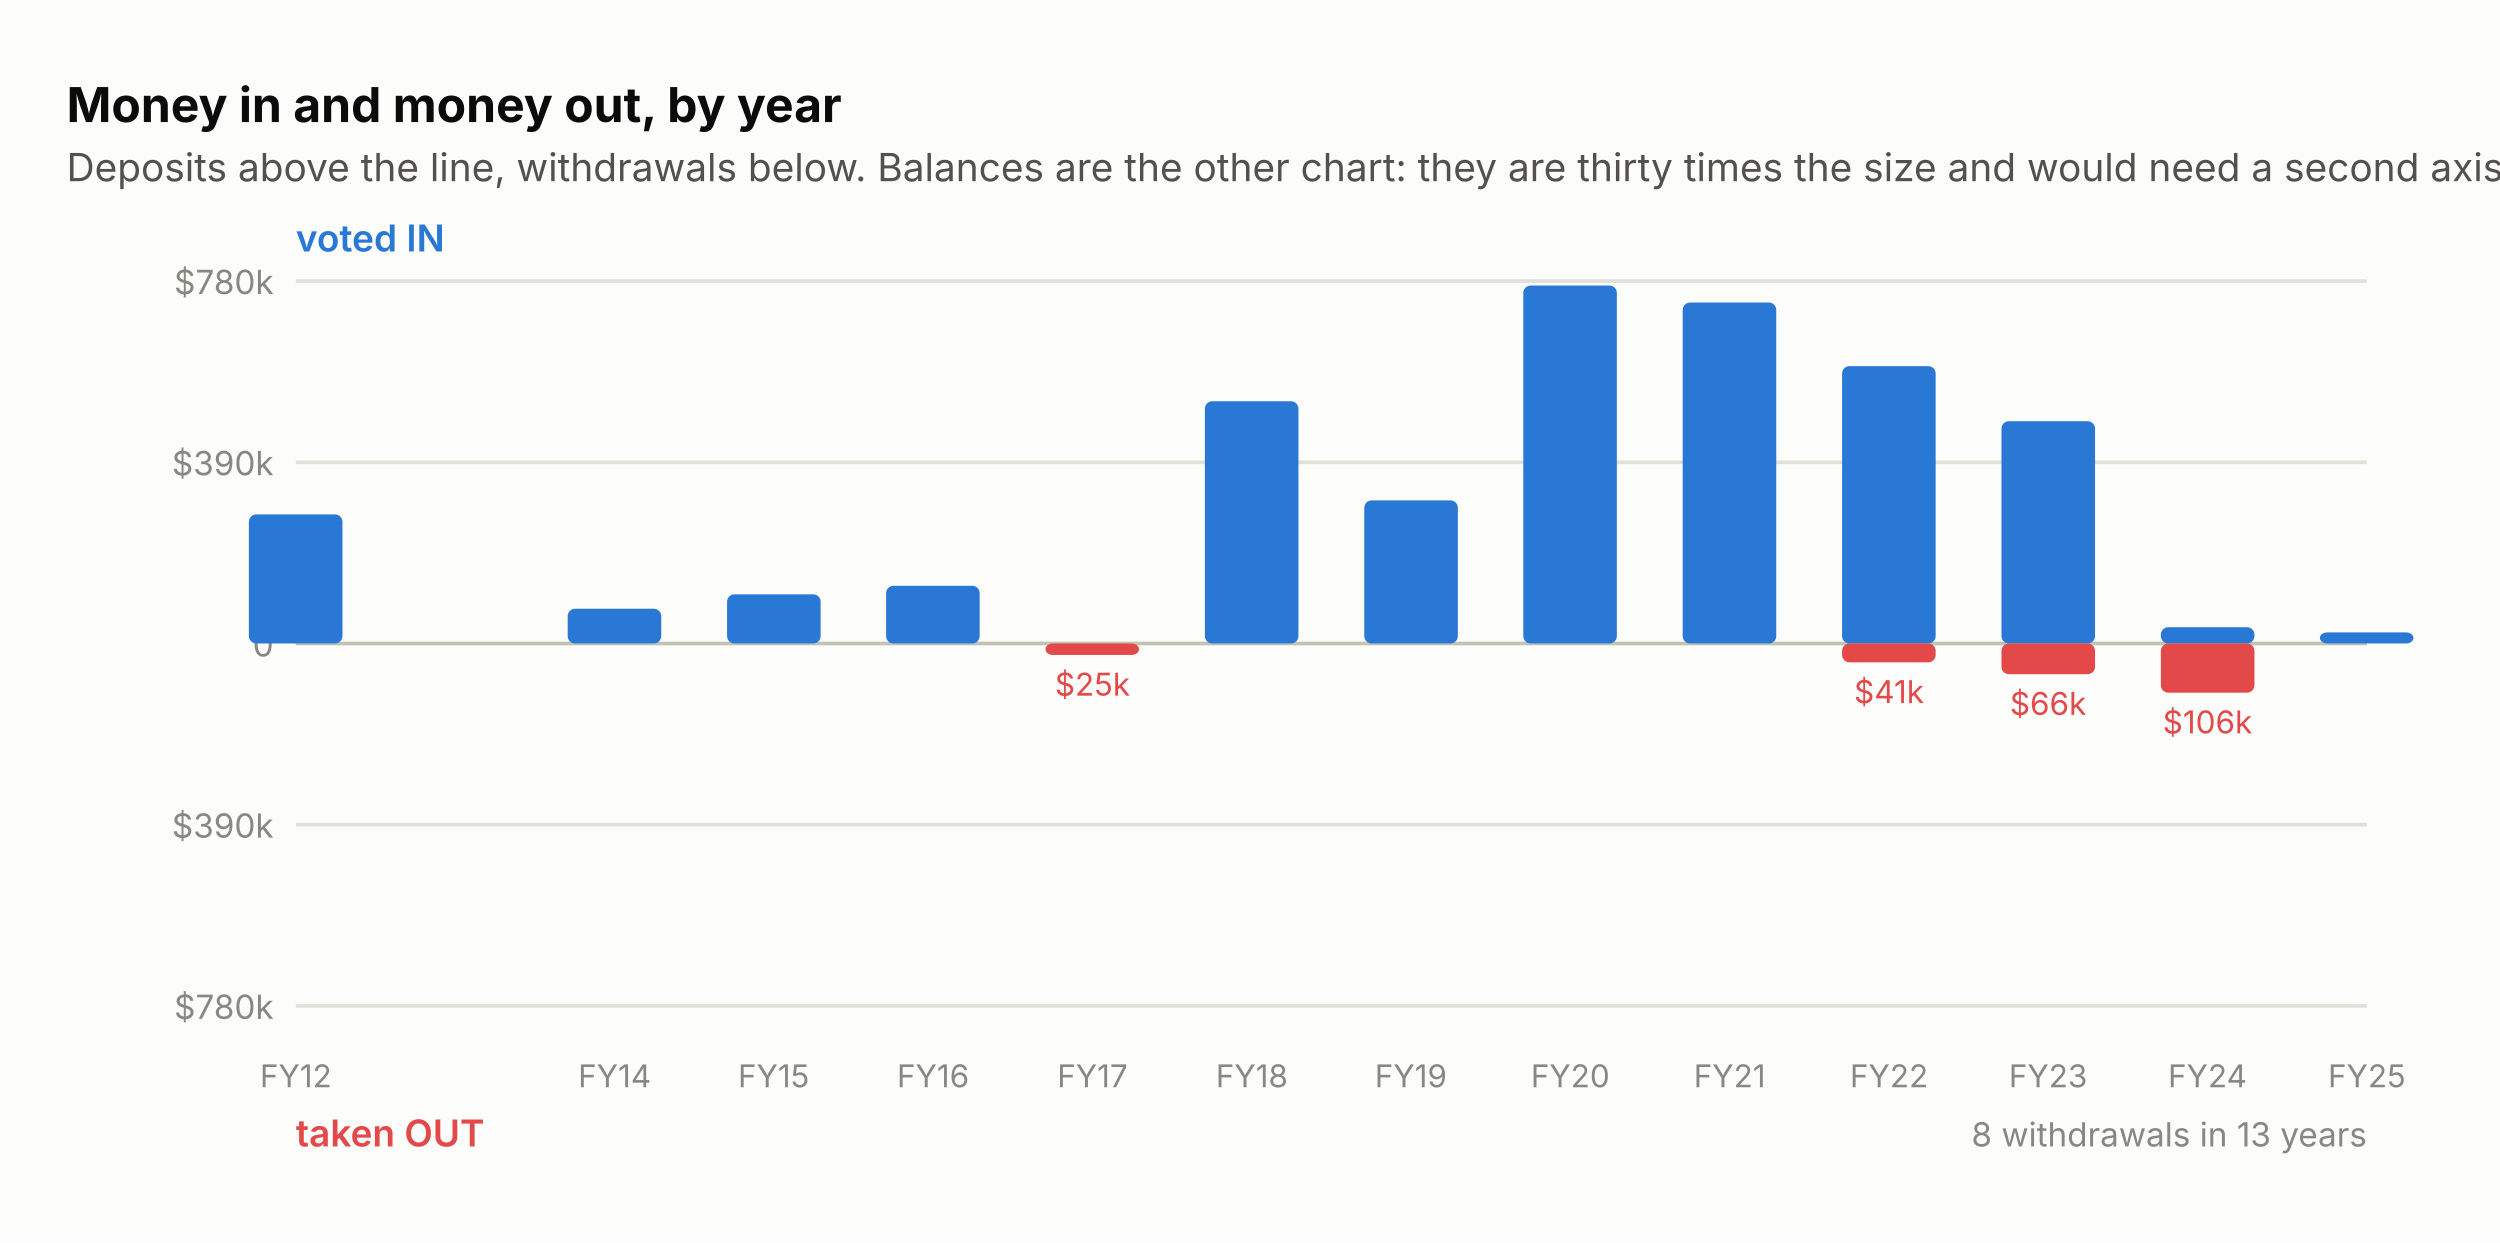
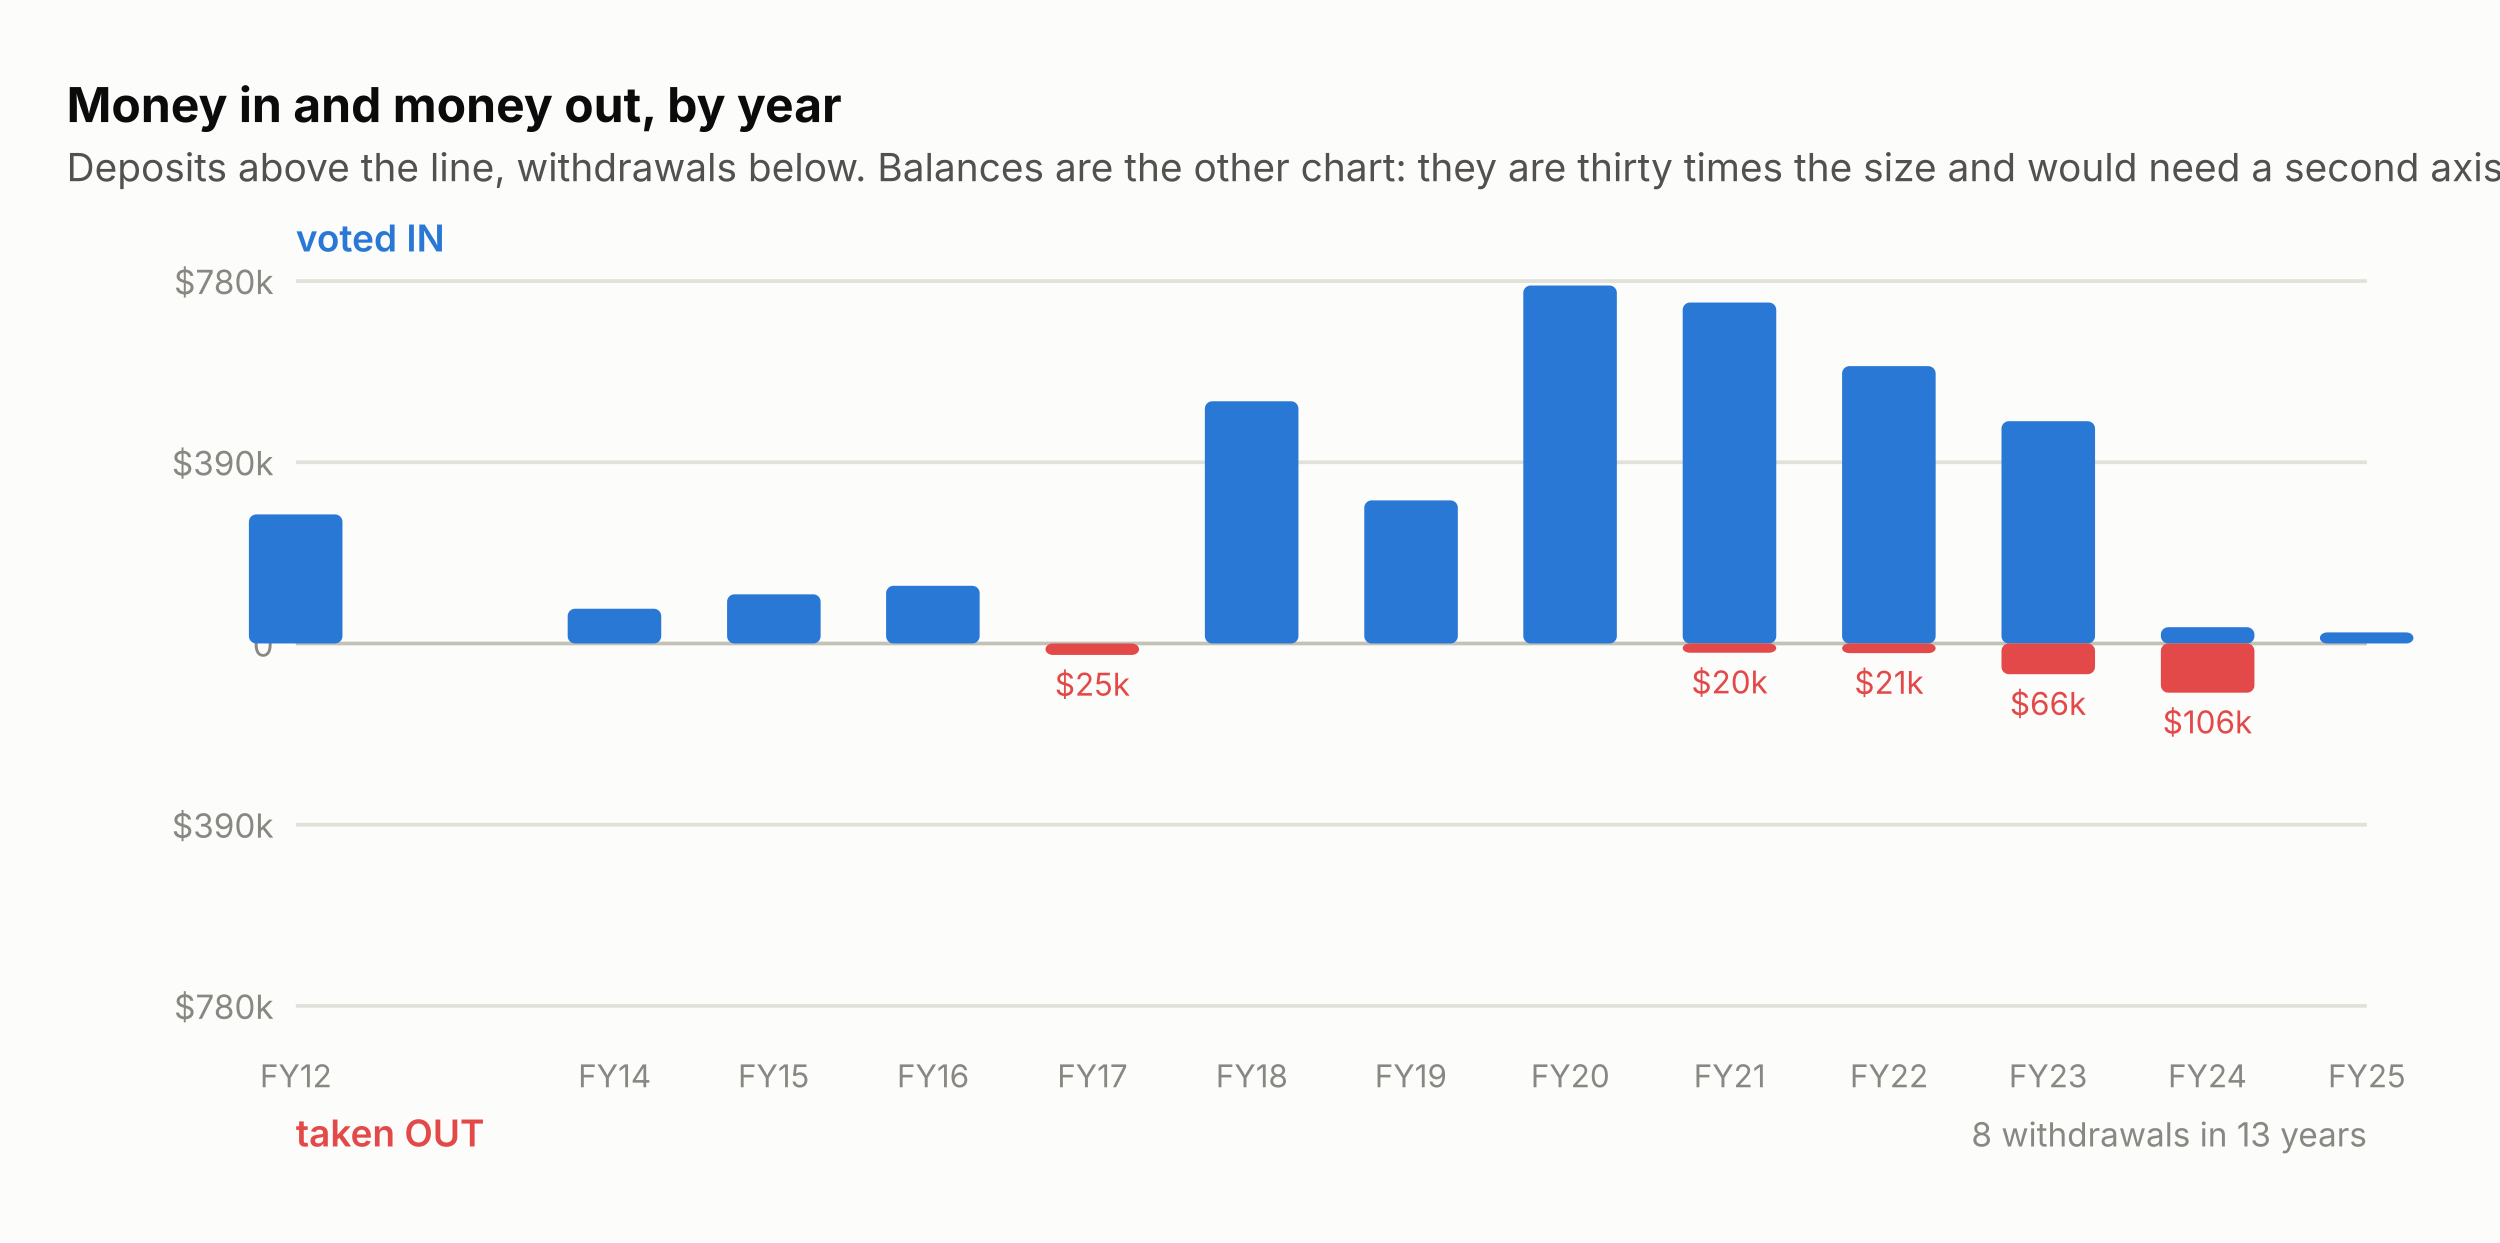
<svg xmlns="http://www.w3.org/2000/svg" viewBox="0 0 676 336" width="676" height="336" role="img" aria-label="Money in and money out, by year. Deposits above the line, withdrawals below. Balances are the other chart: they are thirty times the size and would need a second axis" font-family="system-ui, -apple-system, &quot;Segoe UI&quot;, sans-serif">
  <rect width="676" height="336" fill="#fcfcfb" />
  <g transform="translate(18,18)">
    <text x="0" y="15" font-size="13" font-weight="700" fill="#0b0b0b">Money in and money out, by year</text>
    <text x="0" y="31" font-size="10.5" fill="#52514e">Deposits above the line, withdrawals below. Balances are the other chart: they are thirty times the size and would need a second axis</text>
    <line x1="62" y1="254.0" x2="622" y2="254.0" stroke="#e1e0d9" stroke-width="1" />
    <text x="56" y="257.5" font-size="9" text-anchor="end" fill="#898781">$780k</text>
    <line x1="62" y1="205.0" x2="622" y2="205.0" stroke="#e1e0d9" stroke-width="1" />
    <text x="56" y="208.5" font-size="9" text-anchor="end" fill="#898781">$390k</text>
    <line x1="62" y1="156.0" x2="622" y2="156.0" stroke="#c3c2b7" stroke-width="1" />
    <text x="56" y="159.5" font-size="9" text-anchor="end" fill="#898781">0</text>
    <line x1="62" y1="107.0" x2="622" y2="107.0" stroke="#e1e0d9" stroke-width="1" />
    <text x="56" y="110.5" font-size="9" text-anchor="end" fill="#898781">$390k</text>
    <line x1="62" y1="58.0" x2="622" y2="58.0" stroke="#e1e0d9" stroke-width="1" />
    <text x="56" y="61.5" font-size="9" text-anchor="end" fill="#898781">$780k</text>
    <rect x="49.3" y="121.1" width="25.3" height="34.9" fill="#2a78d6" rx="2" />
    <text x="62.0" y="276" font-size="8.5" text-anchor="middle" fill="#898781">FY12</text>
    <rect x="135.5" y="146.6" width="25.3" height="9.4" fill="#2a78d6" rx="2" />
    <text x="148.2" y="276" font-size="8.5" text-anchor="middle" fill="#898781">FY14</text>
    <rect x="178.6" y="142.7" width="25.3" height="13.3" fill="#2a78d6" rx="2" />
    <text x="191.2" y="276" font-size="8.5" text-anchor="middle" fill="#898781">FY15</text>
    <rect x="221.6" y="140.4" width="25.3" height="15.6" fill="#2a78d6" rx="2" />
    <text x="234.3" y="276" font-size="8.5" text-anchor="middle" fill="#898781">FY16</text>
    <rect x="264.7" y="156.0" width="25.3" height="3.1" fill="#e34948" rx="2" />
    <text x="277.4" y="170.1" font-size="8.5" text-anchor="middle" fill="#e34948">$25k</text>
    <text x="277.4" y="276" font-size="8.5" text-anchor="middle" fill="#898781">FY17</text>
    <rect x="307.8" y="90.5" width="25.3" height="65.5" fill="#2a78d6" rx="2" />
    <text x="320.5" y="276" font-size="8.5" text-anchor="middle" fill="#898781">FY18</text>
    <rect x="350.9" y="117.3" width="25.3" height="38.7" fill="#2a78d6" rx="2" />
    <text x="363.5" y="276" font-size="8.5" text-anchor="middle" fill="#898781">FY19</text>
    <rect x="393.9" y="59.2" width="25.3" height="96.8" fill="#2a78d6" rx="2" />
    <text x="406.6" y="276" font-size="8.5" text-anchor="middle" fill="#898781">FY20</text>
    <rect x="437.0" y="63.8" width="25.3" height="92.2" fill="#2a78d6" rx="2" />
+     <rect x="437.0" y="156.0" width="25.3" height="2.5" fill="#e34948" rx="2" />
+     <text x="449.7" y="169.5" font-size="8.5" text-anchor="middle" fill="#e34948">$20k</text>
    <text x="449.7" y="276" font-size="8.5" text-anchor="middle" fill="#898781">FY21</text>
    <rect x="480.1" y="81.0" width="25.3" height="75.0" fill="#2a78d6" rx="2" />
-     <rect x="480.1" y="156.0" width="25.3" height="5.1" fill="#e34948" rx="2" />
-     <text x="492.8" y="172.1" font-size="8.5" text-anchor="middle" fill="#e34948">$41k</text>
+     <rect x="480.1" y="156.0" width="25.3" height="2.6" fill="#e34948" rx="2" />
+     <text x="492.8" y="169.6" font-size="8.5" text-anchor="middle" fill="#e34948">$21k</text>
    <text x="492.8" y="276" font-size="8.5" text-anchor="middle" fill="#898781">FY22</text>
    <rect x="523.2" y="95.9" width="25.3" height="60.1" fill="#2a78d6" rx="2" />
    <rect x="523.2" y="156.0" width="25.3" height="8.3" fill="#e34948" rx="2" />
    <text x="535.8" y="175.3" font-size="8.5" text-anchor="middle" fill="#e34948">$66k</text>
    <text x="535.8" y="276" font-size="8.5" text-anchor="middle" fill="#898781">FY23</text>
    <rect x="566.3" y="151.6" width="25.3" height="4.4" fill="#2a78d6" rx="2" />
    <rect x="566.3" y="156.0" width="25.3" height="13.3" fill="#e34948" rx="2" />
    <text x="578.9" y="180.3" font-size="8.5" text-anchor="middle" fill="#e34948">$106k</text>
    <text x="578.9" y="276" font-size="8.5" text-anchor="middle" fill="#898781">FY24</text>
    <rect x="609.3" y="153.0" width="25.3" height="3.0" fill="#2a78d6" rx="2" />
    <text x="622.0" y="276" font-size="8.5" text-anchor="middle" fill="#898781">FY25</text>
    <text x="62" y="50" font-size="10" font-weight="600" fill="#2a78d6">voted IN</text>
    <text x="62" y="292" font-size="10" font-weight="600" fill="#e34948">taken OUT</text>
    <text x="622" y="292" font-size="9" text-anchor="end" fill="#898781">8 withdrawals in 13 years</text>
  </g>
</svg>
